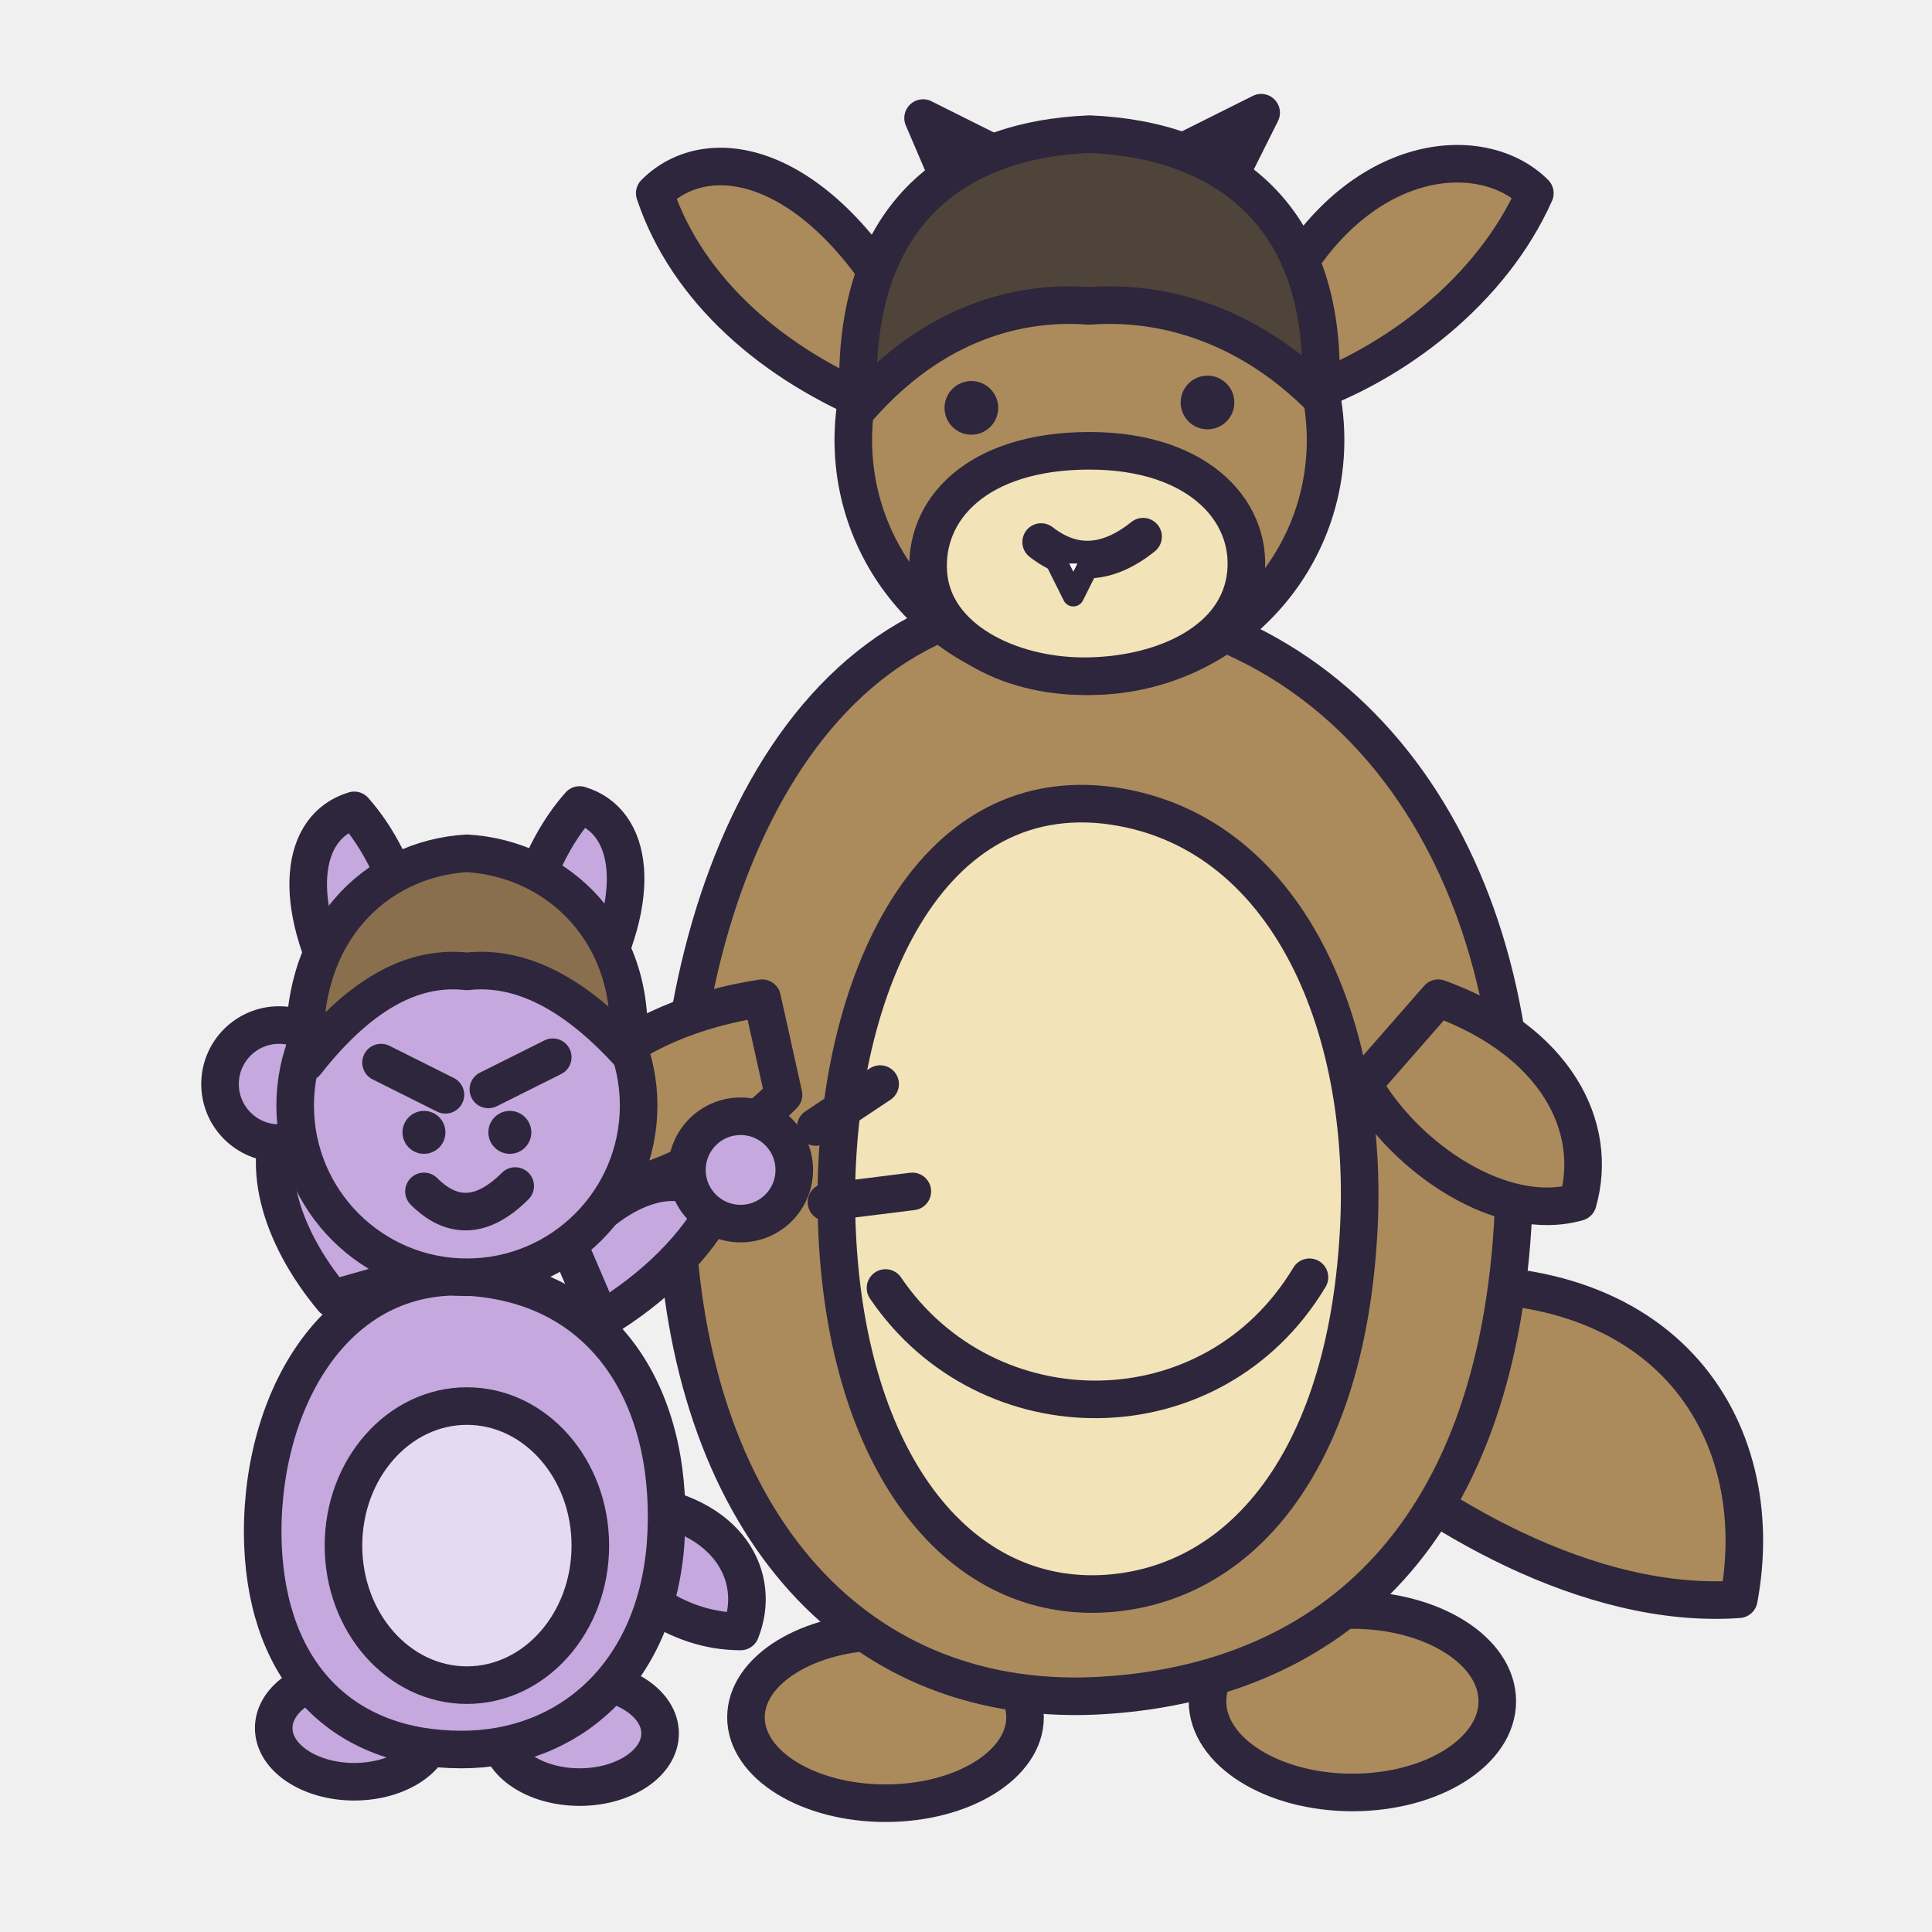
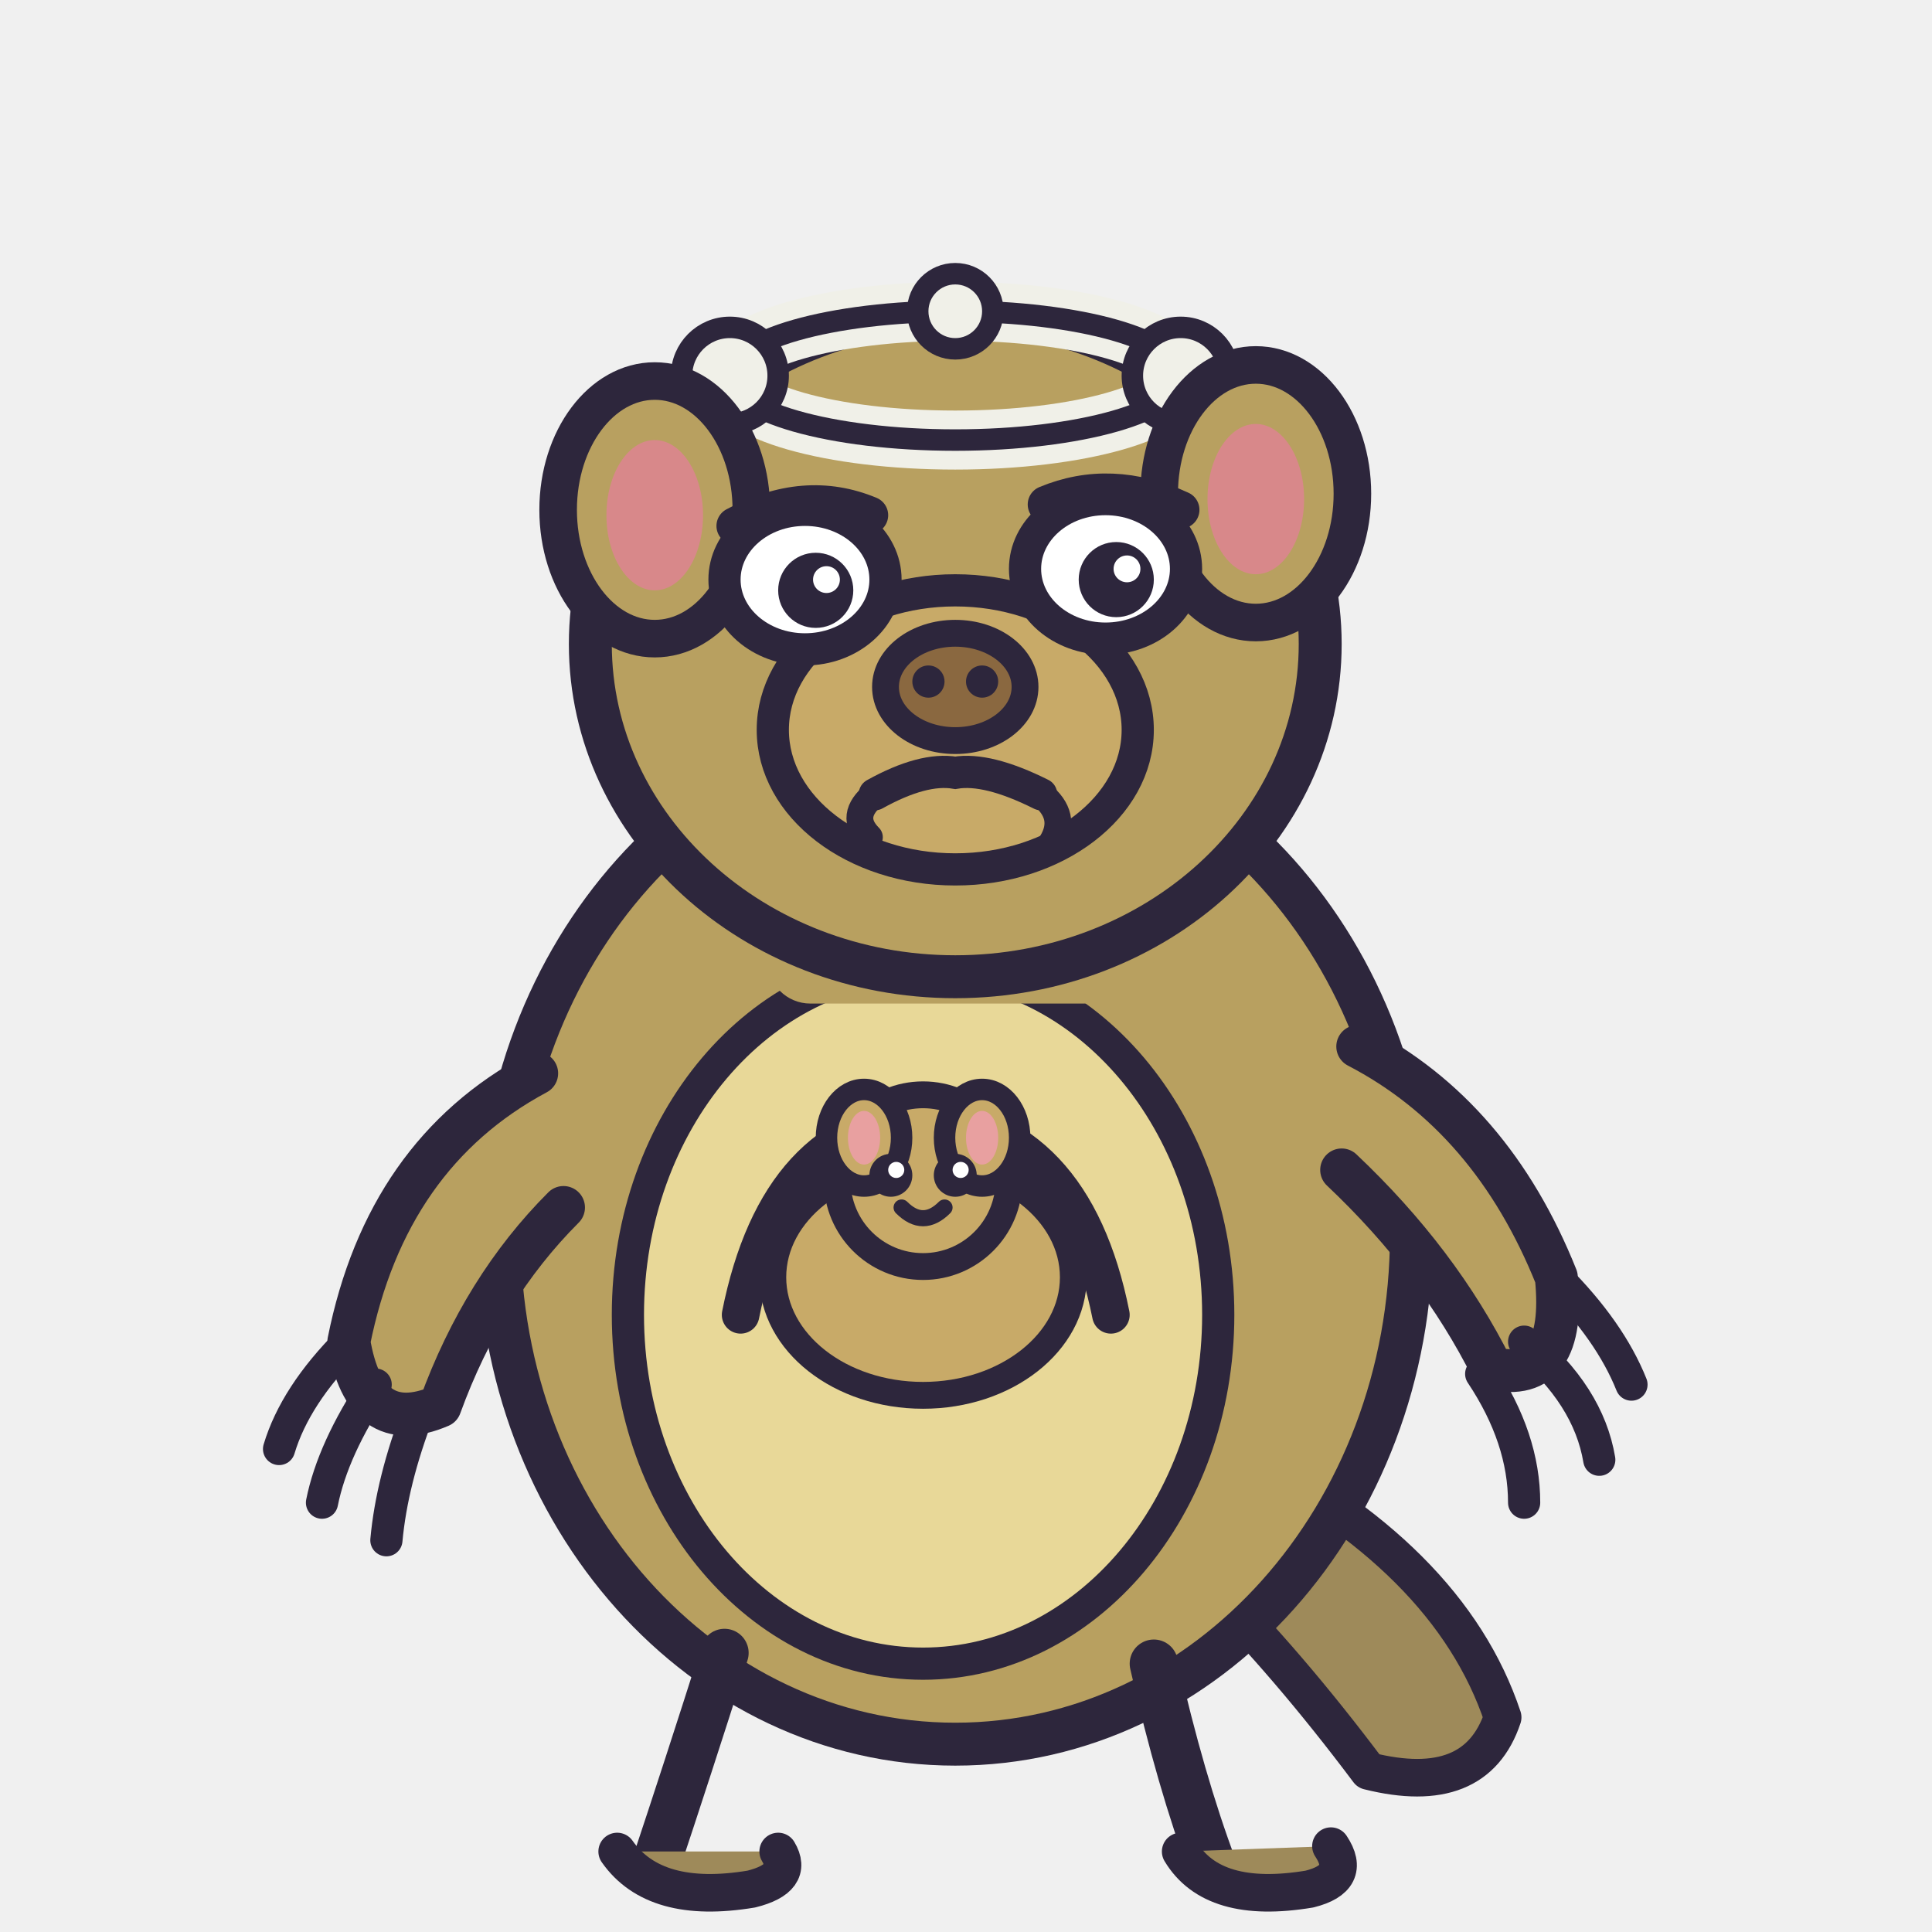
<svg xmlns="http://www.w3.org/2000/svg" viewBox="0 0 360 360">
-   <g stroke="#2d263c" stroke-width="7" stroke-linejoin="round" stroke-linecap="round">
-     <path d="M260,240 C310,234 330,266 324,298 C296,300 266,282 248,266 Z" fill="#ab8a5c" />
-     <path d="M168,58 C152,30 132,26 122,36 C128,54 144,68 164,76 Z" fill="#ab8a5c" />
-     <path d="M238,56 C252,28 276,26 286,36 C278,54 260,68 242,74 Z" fill="#ab8a5c" />
-     <ellipse cx="165" cy="320" rx="26" ry="16" fill="#ab8a5c" />
-     <ellipse cx="252" cy="317" rx="27" ry="17" fill="#ab8a5c" />
-     <path d="M205,112 C258,118 286,168 282,226 C279,288 246,314 204,316 C158,318 128,282 126,226 C124,168 150,106 205,112 Z" fill="#ab8a5c" />
-     <path d="M142,186 C116,190 102,204 100,220 C112,226 132,218 146,204 Z" fill="#ab8a5c" />
-     <path d="M268,186 C290,194 298,210 294,224 C280,228 262,216 254,202 Z" fill="#ab8a5c" />
-     <path d="M206,150 C240,154 256,192 253,232 C250,274 230,296 205,297 C178,298 158,272 156,230 C154,190 170,146 206,150 Z" fill="#f2e3b8" />
-     <path d="M165,240 C184,268 226,268 244,238" fill="none" />
-     <circle cx="203" cy="82" r="44" fill="#ab8a5c" />
-     <path d="M178,36 L172,22 L188,30 Z" fill="#4e4439" />
-     <path d="M228,35 L235,21 L219,29 Z" fill="#4e4439" />
-     <path d="M160,76 C158,40 178,26 203,25 C228,26 248,40 246,74 C232,60 216,56 203,57 C190,56 174,60 160,76 Z" fill="#4e4439" />
-     <path d="M203,84 C224,84 234,96 232,108 C230,120 216,126 202,126 C188,126 174,119 173,107 C172,95 182,84 203,84 Z" fill="#f2e3b8" />
-     <circle cx="181" cy="76" r="5" fill="#2d263c" stroke="none" />
-     <circle cx="225" cy="75" r="5" fill="#2d263c" stroke="none" />
-     <path d="M194,101 Q203,108 213,100" fill="none" />
-     <path d="M196,103 L200,111 L204,103 Z" fill="#ffffff" stroke-width="4" />
-     <path d="M118,280 C136,282 142,294 138,304 C126,304 116,296 112,288 Z" fill="#c5a8de" />
-     <path d="M64,186 C54,168 56,154 66,151 C74,160 78,174 78,186 Z" fill="#c5a8de" />
-     <path d="M110,185 C120,167 118,153 108,150 C100,159 96,173 96,185 Z" fill="#c5a8de" />
-     <ellipse cx="66" cy="322" rx="15" ry="10" fill="#c5a8de" />
-     <ellipse cx="108" cy="323" rx="15" ry="10" fill="#c5a8de" />
-     <path d="M88,238 C114,240 126,262 124,288 C122,312 106,326 86,326 C64,326 50,312 49,288 C48,262 62,236 88,238 Z" fill="#c5a8de" />
-     <ellipse cx="87" cy="288" rx="23" ry="26" fill="#e6d9f2" />
-     <path d="M62,242 C52,230 48,216 54,206 C66,210 74,224 76,238 Z" fill="#c5a8de" />
-     <circle cx="52" cy="202" r="11" fill="#c5a8de" />
-     <path d="M112,246 C122,240 130,232 134,224 C126,216 114,222 106,232 Z" fill="#c5a8de" />
-     <circle cx="138" cy="218" r="10" fill="#c5a8de" />
-     <circle cx="87" cy="206" r="32" fill="#c5a8de" />
-     <path d="M57,198 C55,174 70,160 87,159 C104,160 119,174 117,196 C106,184 96,180 87,181 C78,180 68,184 57,198 Z" fill="#8a6f4e" />
-     <path d="M71,198 L83,204" fill="none" />
-     <path d="M103,197 L91,203" fill="none" />
-     <circle cx="79" cy="211" r="4" fill="#2d263c" stroke="none" />
-     <circle cx="95" cy="211" r="4" fill="#2d263c" stroke="none" />
-     <path d="M79,222 Q87,230 96,221" fill="none" />
-     <path d="M152,210 L164,202" fill="none" />
-     <path d="M154,224 L170,222" fill="none" />
-   </g>
+   <path d="M230 270 Q270 290 280 320 Q275 335 255 330 Q240 310 225 295" fill="#9E8A5A" stroke="#2d263c" stroke-width="7" stroke-linejoin="round" stroke-linecap="round" />
+   <ellipse cx="178" cy="230" rx="85" ry="95" fill="#B8A060" stroke="#2d263c" stroke-width="8" stroke-linejoin="round" />
+   <ellipse cx="172" cy="245" rx="55" ry="65" fill="#E8D898" stroke="#2d263c" stroke-width="6" stroke-linejoin="round" />
+   <path d="M138 245 Q145 210 172 208 Q200 210 207 245" fill="none" stroke="#2d263c" stroke-width="7" stroke-linecap="round" />
+   <ellipse cx="172" cy="238" rx="28" ry="22" fill="#C8AA68" stroke="#2d263c" stroke-width="5" stroke-linejoin="round" />
+   <circle cx="172" cy="220" r="16" fill="#C8AA68" stroke="#2d263c" stroke-width="5" />
+   <ellipse cx="161" cy="212" rx="7" ry="9" fill="#C8AA68" stroke="#2d263c" stroke-width="4" />
+   <ellipse cx="183" cy="212" rx="7" ry="9" fill="#C8AA68" stroke="#2d263c" stroke-width="4" />
+   <ellipse cx="161" cy="212" rx="3" ry="5" fill="#E8A0A0" />
+   <ellipse cx="183" cy="212" rx="3" ry="5" fill="#E8A0A0" />
+   <circle cx="166" cy="219" r="4" fill="#2d263c" />
+   <circle cx="178" cy="219" r="4" fill="#2d263c" />
+   <circle cx="167" cy="218" r="1.5" fill="white" />
+   <circle cx="179" cy="218" r="1.5" fill="white" />
+   <path d="M168 225 Q172 229 176 225" fill="none" stroke="#2d263c" stroke-width="3" stroke-linecap="round" />
+   <path d="M100 200 Q72 215 65 250 Q68 268 82 262 Q90 240 105 225" fill="#B8A060" stroke="#2d263c" stroke-width="8" stroke-linejoin="round" stroke-linecap="round" />
+   <path d="M65 250 Q55 260 52 270" fill="none" stroke="#2d263c" stroke-width="6" stroke-linecap="round" />
+   <path d="M70 258 Q62 270 60 280" fill="none" stroke="#2d263c" stroke-width="6" stroke-linecap="round" />
+   <path d="M78 263 Q73 276 72 287" fill="none" stroke="#2d263c" stroke-width="6" stroke-linecap="round" />
+   <path d="M253 195 Q278 208 290 238 Q292 258 278 255 Q268 235 250 218" fill="#B8A060" stroke="#2d263c" stroke-width="8" stroke-linejoin="round" stroke-linecap="round" />
+   <path d="M290 238 Q300 248 304 258" fill="none" stroke="#2d263c" stroke-width="6" stroke-linecap="round" />
+   <path d="M284 250 Q296 260 298 272" fill="none" stroke="#2d263c" stroke-width="6" stroke-linecap="round" />
+   <path d="M276 256 Q284 268 284 280" fill="none" stroke="#2d263c" stroke-width="6" stroke-linecap="round" />
+   <path d="M135 308 Q128 330 122 348" fill="#B8A060" stroke="#2d263c" stroke-width="9" stroke-linecap="round" />
+   <path d="M215 310 Q220 332 226 348" fill="#B8A060" stroke="#2d263c" stroke-width="9" stroke-linecap="round" />
+   <path d="M115 345 Q122 355 140 352 Q148 350 145 345" fill="#9E8A5A" stroke="#2d263c" stroke-width="7" stroke-linejoin="round" stroke-linecap="round" />
+   <path d="M220 345 Q226 355 244 352 Q252 350 248 344" fill="#9E8A5A" stroke="#2d263c" stroke-width="7" stroke-linejoin="round" stroke-linecap="round" />
+   <path d="M148 145 Q142 162 140 180" fill="#B8A060" stroke="none" />
+   <path d="M205 142 Q212 160 215 180" fill="#B8A060" stroke="none" />
+   <rect x="143" y="145" width="67" height="42" rx="8" fill="#B8A060" />
+   <ellipse cx="178" cy="120" rx="68" ry="62" fill="#B8A060" stroke="#2d263c" stroke-width="8" stroke-linejoin="round" />
+   <ellipse cx="178" cy="70" rx="42" ry="12" fill="none" stroke="#F0F0E8" stroke-width="11" stroke-linejoin="round" />
+   <ellipse cx="178" cy="70" rx="42" ry="12" fill="none" stroke="#2d263c" stroke-width="4" stroke-linejoin="round" />
+   <circle cx="136" cy="70" r="9" fill="#F0F0E8" stroke="#2d263c" stroke-width="4" />
+   <circle cx="220" cy="70" r="9" fill="#F0F0E8" stroke="#2d263c" stroke-width="4" />
+   <circle cx="178" cy="58" r="7" fill="#F0F0E8" stroke="#2d263c" stroke-width="4" />
+   <ellipse cx="122" cy="95" rx="18" ry="24" fill="#B8A060" stroke="#2d263c" stroke-width="7" stroke-linejoin="round" />
+   <ellipse cx="234" cy="92" rx="18" ry="24" fill="#B8A060" stroke="#2d263c" stroke-width="7" stroke-linejoin="round" />
+   <ellipse cx="122" cy="96" rx="9" ry="14" fill="#D8888A" />
+   <ellipse cx="234" cy="93" rx="9" ry="14" fill="#D8888A" />
+   <ellipse cx="178" cy="136" rx="34" ry="26" fill="#C8AA68" stroke="#2d263c" stroke-width="6" stroke-linejoin="round" />
+   <ellipse cx="178" cy="128" rx="13" ry="10" fill="#8A6840" stroke="#2d263c" stroke-width="5" />
+   <circle cx="173" cy="127" r="3" fill="#2d263c" />
+   <circle cx="183" cy="127" r="3" fill="#2d263c" />
+   <ellipse cx="150" cy="108" rx="15" ry="13" fill="white" stroke="#2d263c" stroke-width="6" />
+   <ellipse cx="206" cy="106" rx="15" ry="13" fill="white" stroke="#2d263c" stroke-width="6" />
+   <circle cx="152" cy="110" r="7" fill="#2d263c" />
+   <circle cx="208" cy="108" r="7" fill="#2d263c" />
+   <circle cx="154" cy="108" r="2.5" fill="white" />
+   <circle cx="210" cy="106" r="2.5" fill="white" />
+   <path d="M137 98 Q150 91 162 96" fill="none" stroke="#2d263c" stroke-width="7" stroke-linecap="round" />
+   <path d="M195 94 Q207 89 220 95" fill="none" stroke="#2d263c" stroke-width="7" stroke-linecap="round" />
+   <path d="M163 148 Q172 143 178 144 Q184 143 194 148" fill="none" stroke="#2d263c" stroke-width="6" stroke-linecap="round" />
+   <path d="M163 148 Q158 152 162 156" fill="none" stroke="#2d263c" stroke-width="5" stroke-linecap="round" />
+   <path d="M194 148 Q199 152 196 157" fill="none" stroke="#2d263c" stroke-width="5" stroke-linecap="round" />
</svg>
